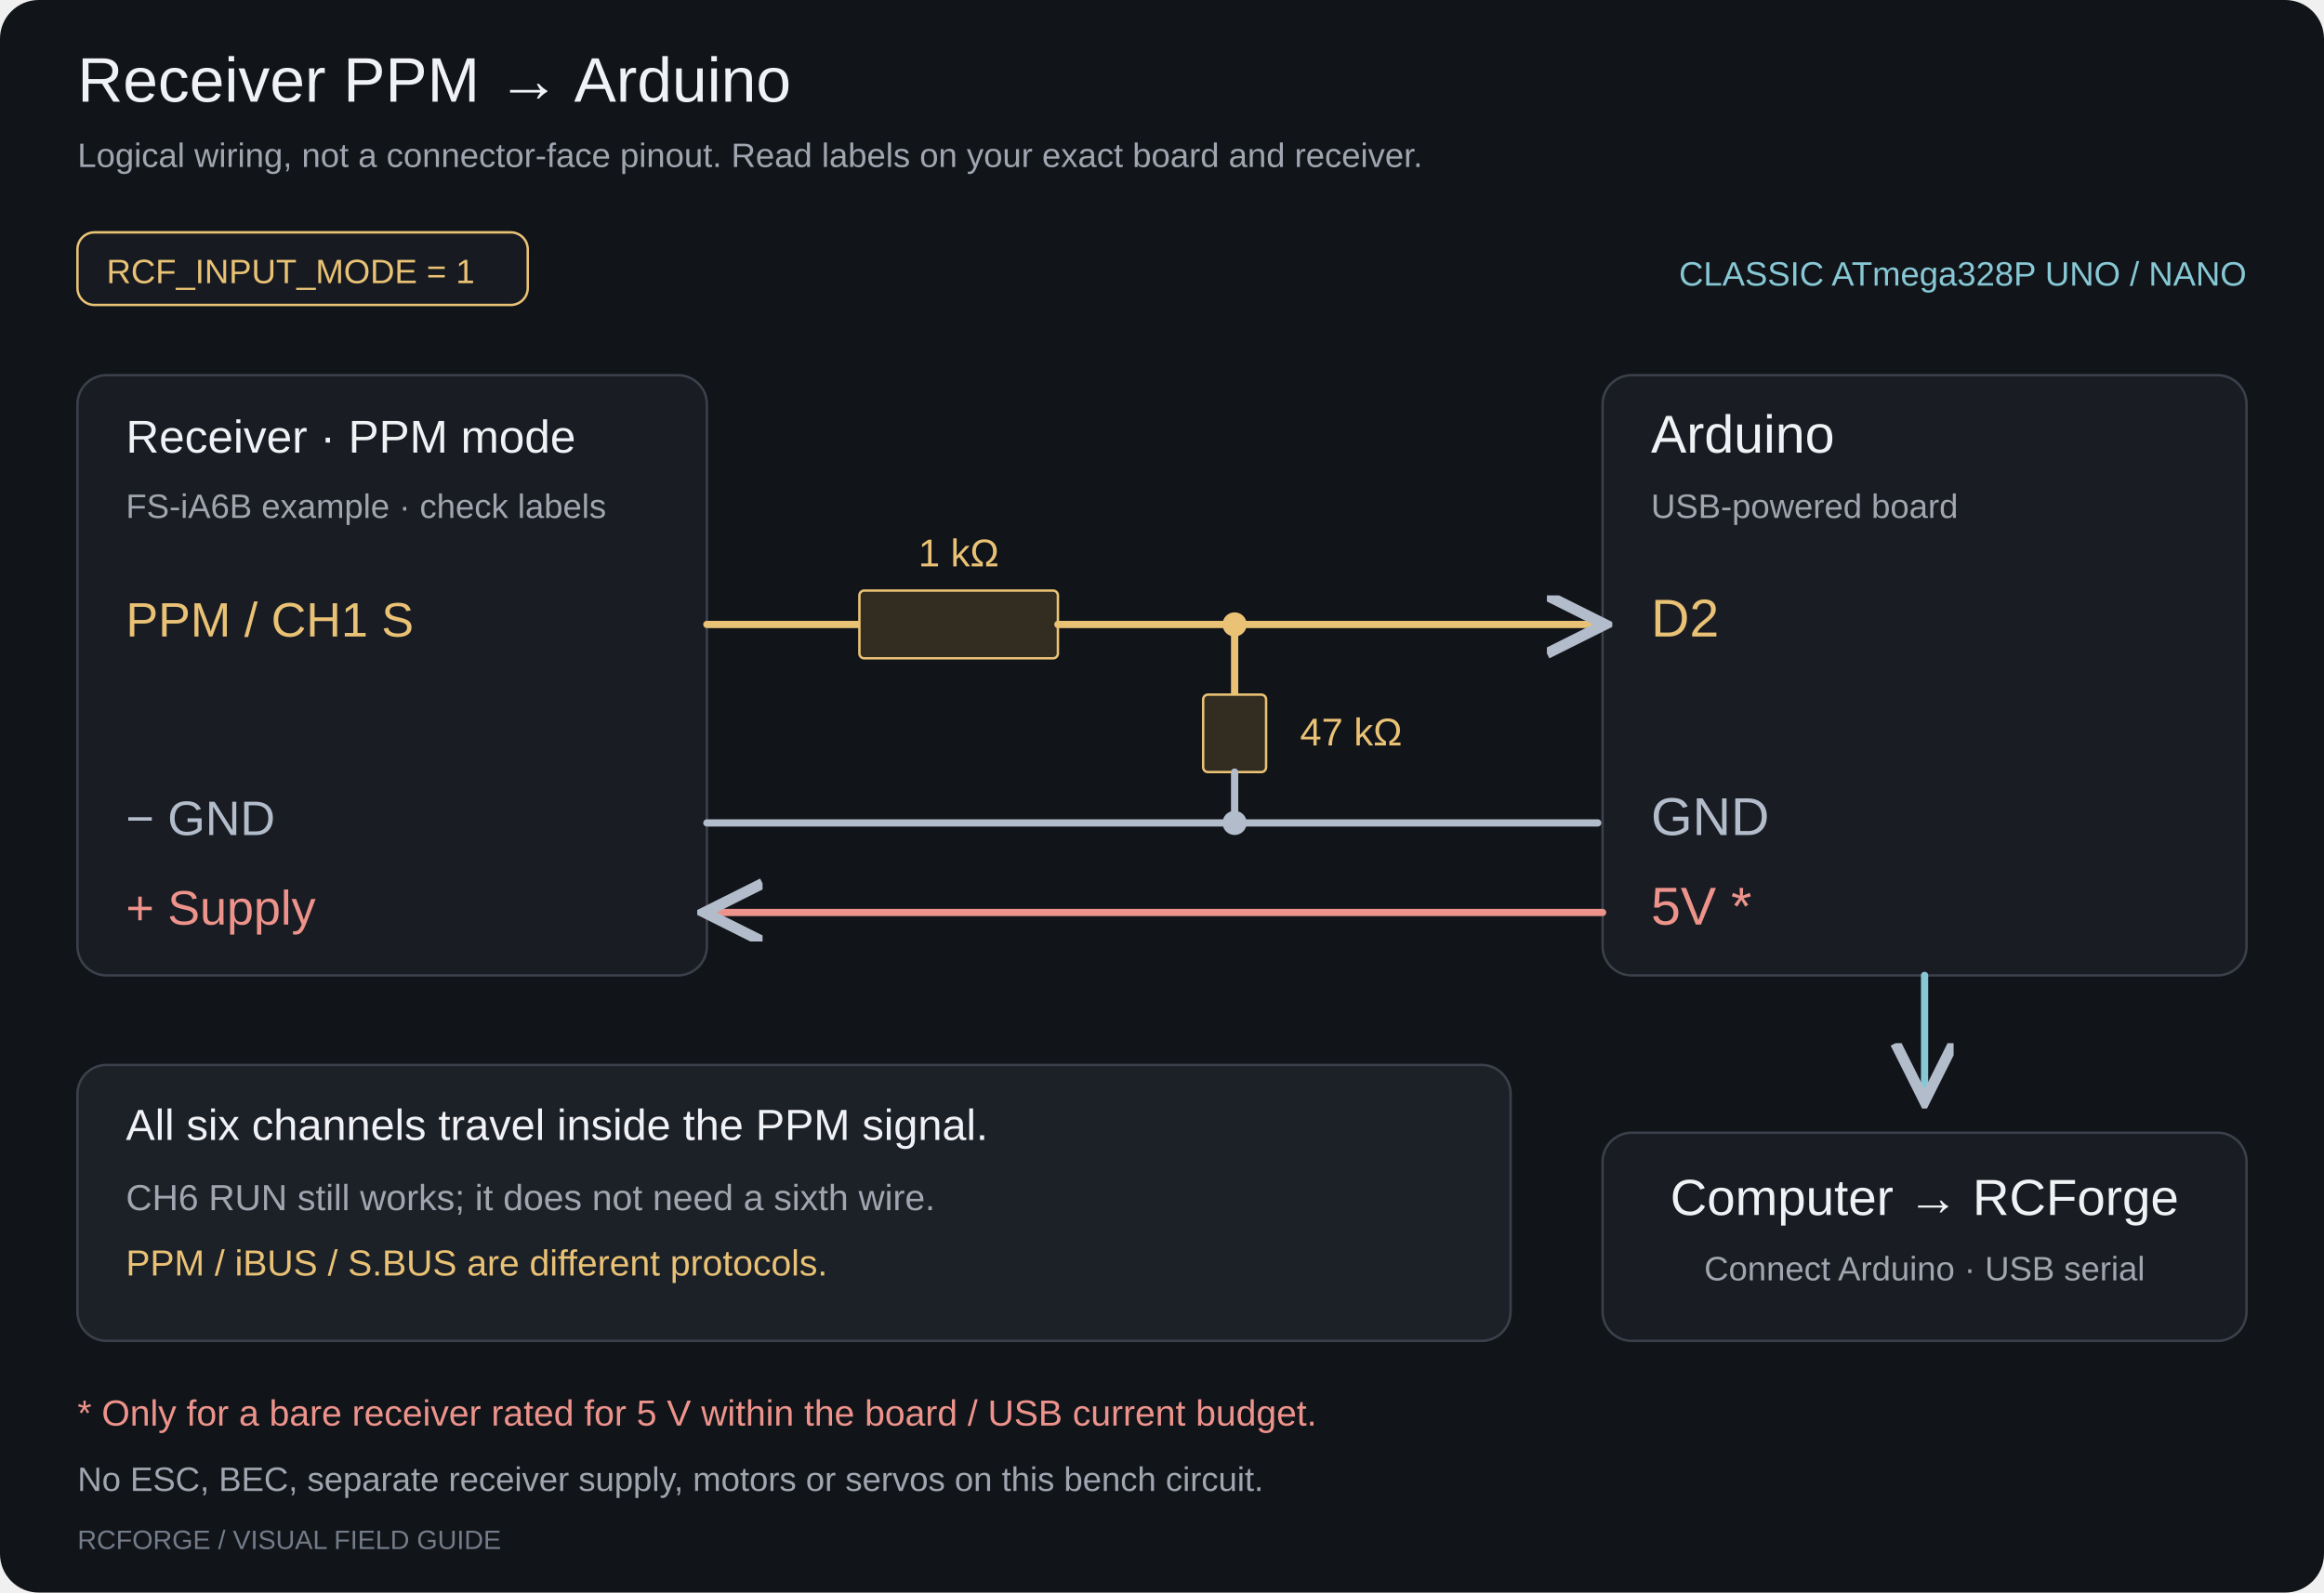
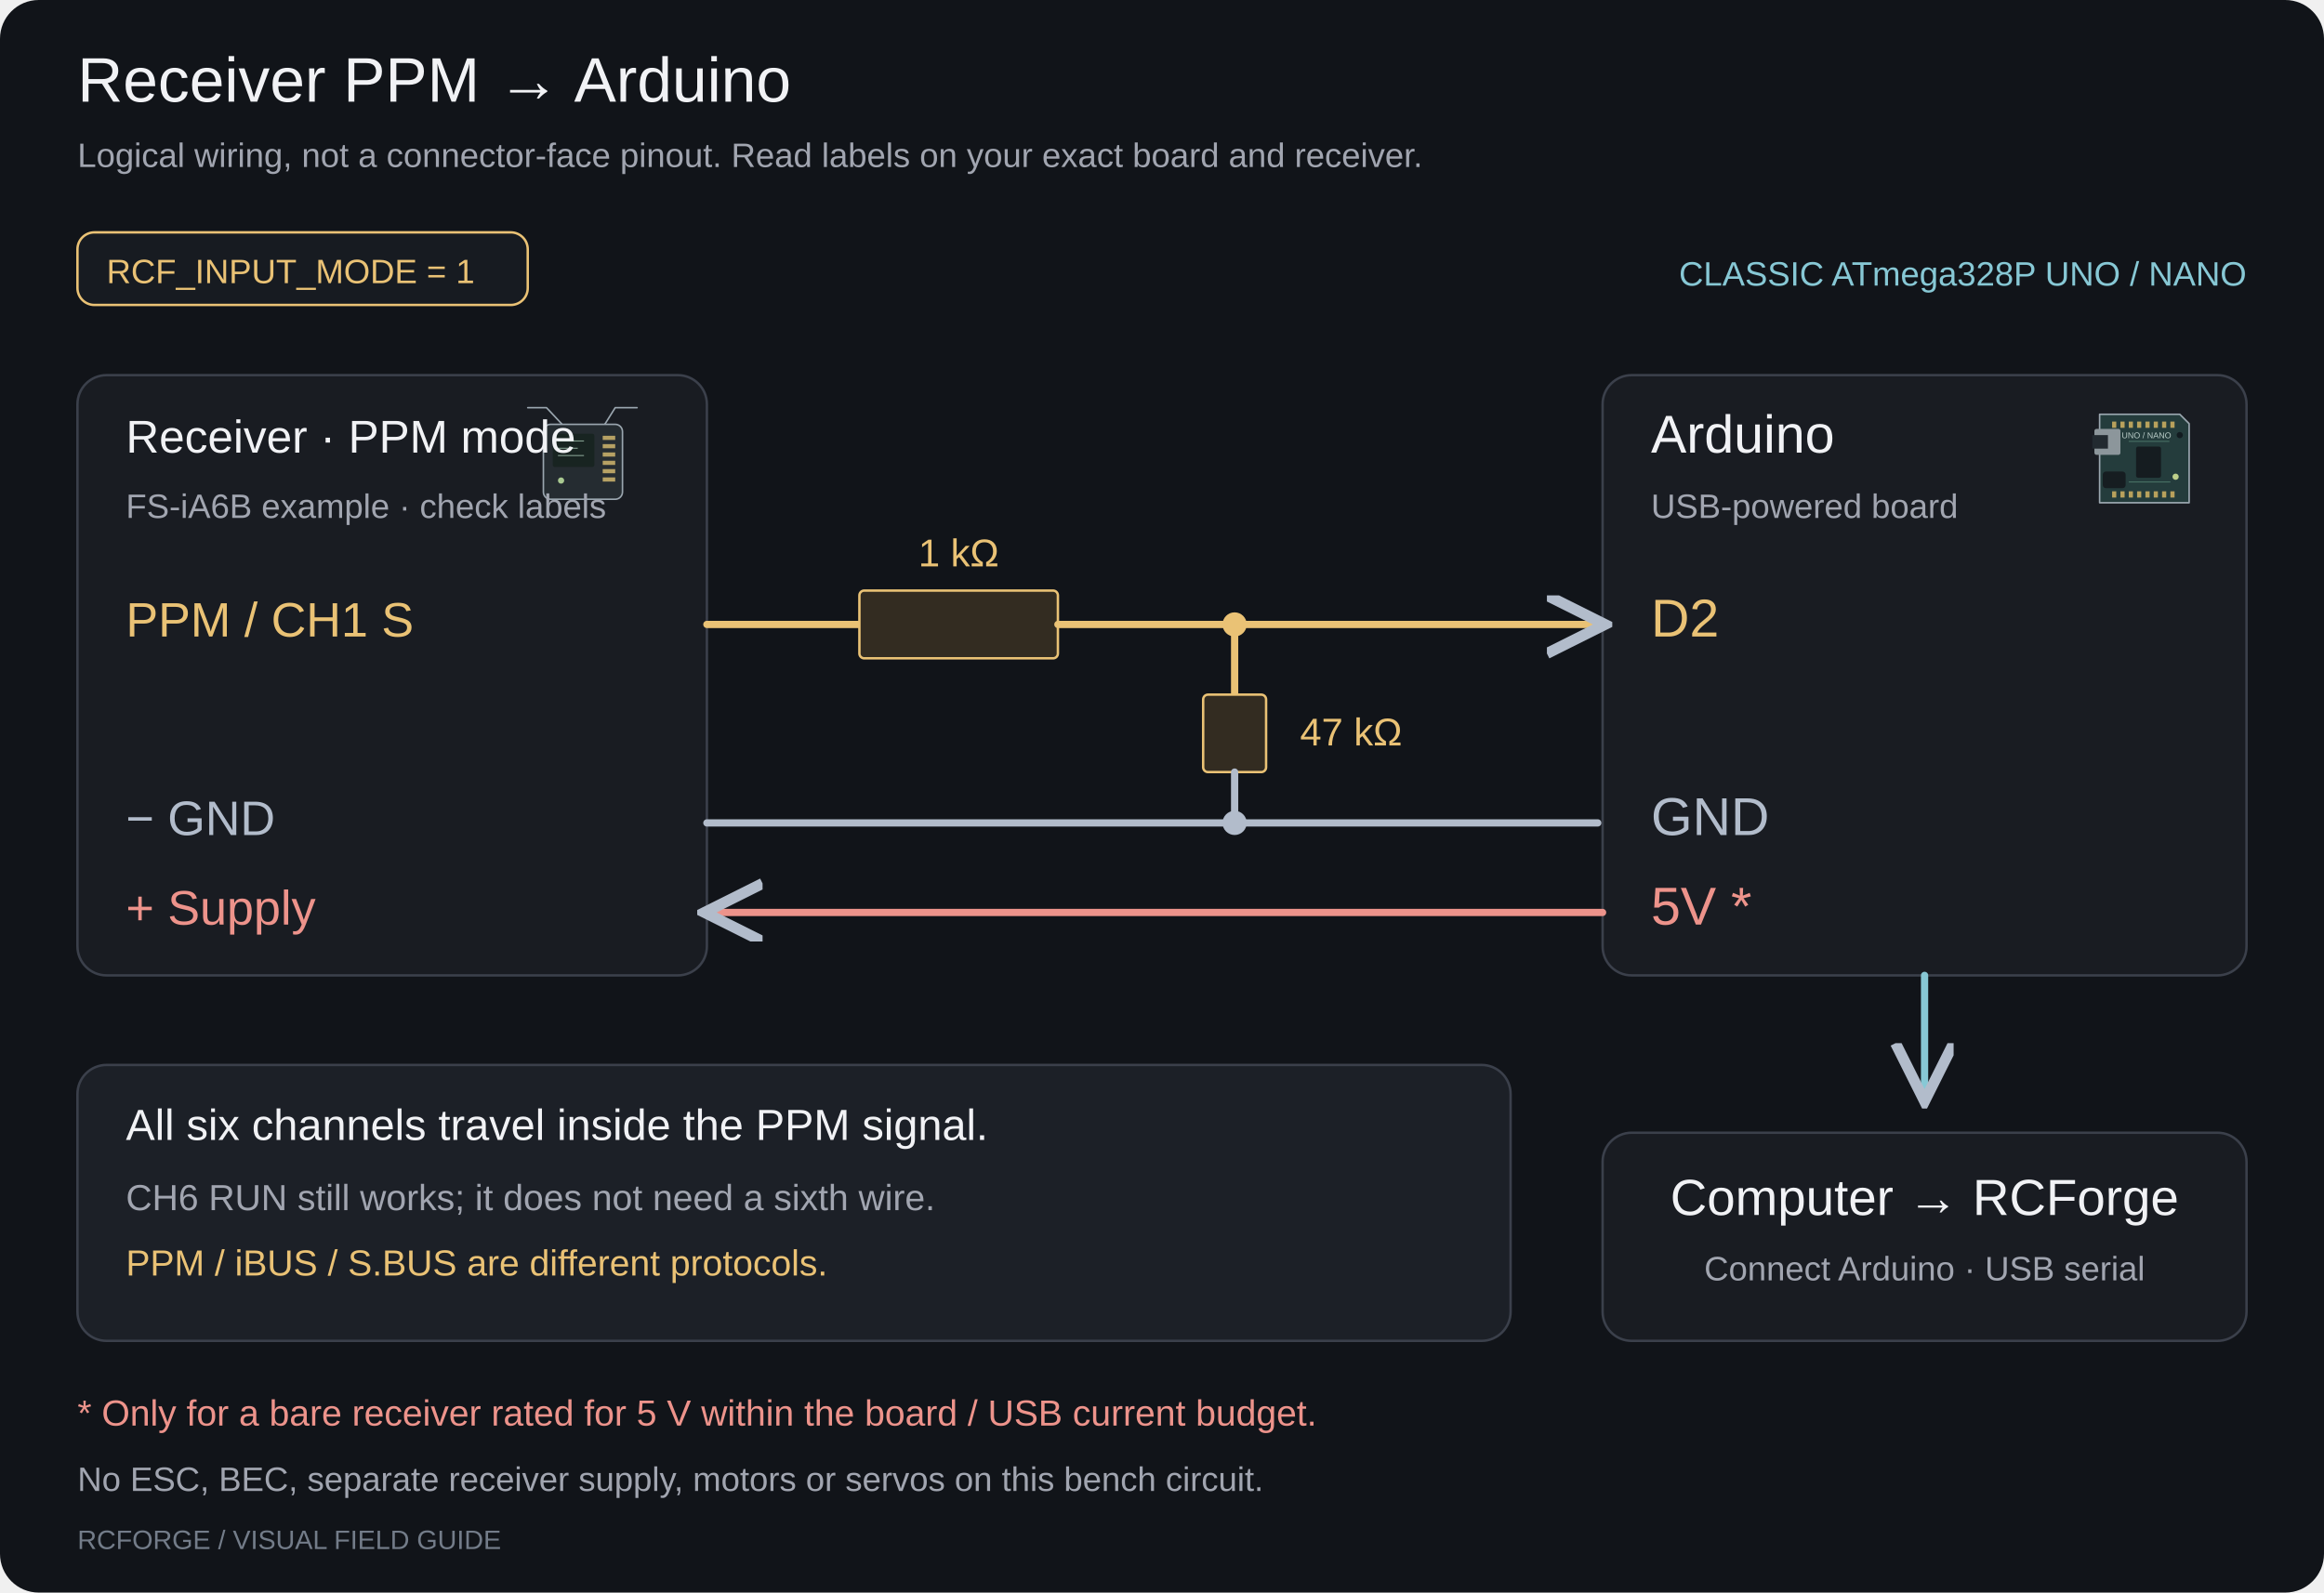
<svg xmlns="http://www.w3.org/2000/svg" width="960" height="658" viewBox="0 0 960 658" role="img" aria-labelledby="title desc">
  <defs>
    <marker id="arrow" markerWidth="9" markerHeight="9" refX="7" refY="4" orient="auto-start-reverse">
      <path d="M0 0 8 4 0 8" fill="none" stroke="#b2bccb" stroke-width="1.5" />
    </marker>
  </defs>
  <style>text{font-family:Arial,Helvetica,sans-serif}.controller-shell{fill:#30343b;stroke:#9ba0ab;stroke-width:1.2}.controller-well{fill:#11141a;stroke:#555d69;stroke-width:1.2}.controller-thumb{fill:#404754;stroke:#949caa}.thumb-inset{fill:#252b34;stroke:#697181}.controller-grip{fill:#222832;stroke:#48505e}.controller-outline{fill:none;stroke:#adb4bf;stroke-width:3;stroke-linecap:round}.controller-detail,.thumb-center{fill:none;stroke:#929aa8;stroke-width:1}.gimbal-guide{stroke:#69717d;stroke-width:.6}.controller-screen{fill:#141921;stroke:#858c99}.screen-lines{stroke:#82928c;stroke-width:1.5}.device-led{fill:#b5d1a3}.controller-glyph{font-size:9px;fill:#f4f4f6;text-anchor:middle}.controller-channel-label{font-size:7px;fill:#b5bac4;text-anchor:middle}.controller-caption{display:none}.keyboard-body{fill:#101319;stroke:#414956}.keyboard-key rect{fill:#1b2028;stroke:#3b4350}.keyboard-key text{text-anchor:middle}.key-letter{font-size:12px;fill:#7e8795}.key-function{font-size:7.5px;fill:#e4e9f0}.mapped .key-letter{fill:#fff}.mapped.flight rect{fill:#273e49;stroke:#7fa7b9}.mapped.power rect{fill:#4b3e29;stroke:#d1b479}.mapped.session rect{fill:#354336;stroke:#8ab193}.mapped.view rect{fill:#3f364c;stroke:#ac97c6}</style>
  <rect width="960" height="658" rx="16" fill="#111419" />
  <text x="32" y="42" font-size="26" fill="#f1f2f5" text-anchor="start">Receiver PPM → Arduino</text>
  <text x="32" y="69" font-size="14" fill="#a1a5b0" text-anchor="start">Logical wiring, not a connector-face pinout. Read labels on your exact board and receiver.</text>
  <rect x="32" y="96" width="186" height="30" rx="7" fill="#171b21" stroke="#eac275" />
  <text x="44" y="117" font-size="14" fill="#eac275" text-anchor="start">RCF_INPUT_MODE = 1</text>
  <text x="928" y="118" font-size="14" fill="#87c8d5" text-anchor="end">CLASSIC ATmega328P UNO / NANO</text>
  <rect x="32" y="155" width="260" height="248" rx="12" fill="#191c22" stroke="#3b404b" />
+   <g transform="translate(215 165) scale(0.43)">
+     <path d="M40 24 25 8 7 8m74 16L91 8h21" fill="none" stroke="#9aa6af" stroke-width="1.5" stroke-linecap="round" stroke-linejoin="round" />
+     <rect x="22" y="24" width="76" height="72" rx="7" fill="#252c31" stroke="#9aa6af" stroke-width="1.5" stroke-linecap="round" stroke-linejoin="round" />
+     <rect x="31" y="33" width="40" height="32" rx="2" fill="#182421" />
+     <path d="M36 40h25m-25 7h19m-19 7h25" stroke="#829e8e" />
+     <circle cx="39" cy="78" r="3" fill="#a9c991" />
+     <rect x="79" y="35" width="12" height="4" fill="#b6a164" />
+     <rect x="79" y="43" width="12" height="4" fill="#b6a164" />
+     <rect x="79" y="51" width="12" height="4" fill="#b6a164" />
+     <rect x="79" y="59" width="12" height="4" fill="#b6a164" />
+     <rect x="79" y="67" width="12" height="4" fill="#b6a164" />
+     <rect x="79" y="75" width="12" height="4" fill="#b6a164" />
+   </g>
  <text x="52" y="187" font-size="19" fill="#f1f2f5" text-anchor="start">Receiver · PPM mode</text>
  <text x="52" y="214" font-size="14" fill="#a1a5b0" text-anchor="start">FS-iA6B example · check labels</text>
  <rect x="662" y="155" width="266" height="248" rx="12" fill="#191c22" stroke="#3b404b" />
+   <g transform="translate(860 163) scale(0.43)">
+     <path d="M17 19h77l9 9v76H17Z" fill="#243c3c" stroke="#9aa6af" stroke-width="1.5" stroke-linecap="round" stroke-linejoin="round" />
+     <rect x="12" y="33" width="25" height="25" rx="2" fill="#8c969b" />
+     <rect x="10" y="39" width="15" height="13" fill="#222a30" />
+     <rect x="20" y="74" width="22" height="16" rx="3" fill="#161d21" />
+     <rect x="52" y="50" width="24" height="30" rx="2" fill="#151c20" />
+     <rect x="29" y="26" width="4" height="6" fill="#b8a15c" />
+     <rect x="29" y="93" width="4" height="6" fill="#b8a15c" />
+     <rect x="37" y="26" width="4" height="6" fill="#b8a15c" />
+     <rect x="37" y="93" width="4" height="6" fill="#b8a15c" />
+     <rect x="45" y="26" width="4" height="6" fill="#b8a15c" />
+     <rect x="45" y="93" width="4" height="6" fill="#b8a15c" />
+     <rect x="53" y="26" width="4" height="6" fill="#b8a15c" />
+     <rect x="53" y="93" width="4" height="6" fill="#b8a15c" />
+     <rect x="61" y="26" width="4" height="6" fill="#b8a15c" />
+     <rect x="61" y="93" width="4" height="6" fill="#b8a15c" />
+     <rect x="69" y="26" width="4" height="6" fill="#b8a15c" />
+     <rect x="69" y="93" width="4" height="6" fill="#b8a15c" />
+     <rect x="77" y="26" width="4" height="6" fill="#b8a15c" />
+     <rect x="77" y="93" width="4" height="6" fill="#b8a15c" />
+     <rect x="85" y="26" width="4" height="6" fill="#b8a15c" />
+     <rect x="85" y="93" width="4" height="6" fill="#b8a15c" />
+     <circle cx="90" cy="79" r="3" fill="#bdcf8a" />
+     <path d="M45 45h39M45 84h40" stroke="#477063" />
+     <circle cx="94" cy="39" r="3" fill="#121b20" />
+     <text x="62" y="42" fill="#baccc8" text-anchor="middle" font-size="8">UNO / NANO</text>
+   </g>
  <text x="682" y="187" font-size="22" fill="#f1f2f5" text-anchor="start">Arduino</text>
  <text x="682" y="214" font-size="14" fill="#a1a5b0" text-anchor="start">USB-powered board</text>
  <text x="52" y="263" font-size="20" fill="#eac275" text-anchor="start">PPM / CH1 S</text>
  <path d="M292 258H355" fill="none" stroke="#eac275" stroke-width="3" stroke-linecap="round" stroke-linejoin="round" />
  <rect x="355" y="244" width="82" height="28" rx="2" fill="#332c21" stroke="#eac275" />
  <text x="396" y="234" font-size="16" fill="#eac275" text-anchor="middle">1 kΩ</text>
  <path d="M437 258H660" fill="none" stroke="#eac275" stroke-width="3" stroke-linecap="round" stroke-linejoin="round" marker-end="url(#arrow)" />
  <text x="682" y="263" font-size="22" fill="#eac275" text-anchor="start">D2</text>
  <circle cx="510" cy="258" r="5" fill="#eac275" />
  <path d="M510 258v29" fill="none" stroke="#eac275" stroke-width="3" stroke-linecap="round" stroke-linejoin="round" />
  <rect x="497" y="287" width="26" height="32" rx="2" fill="#332c21" stroke="#eac275" />
  <text x="537" y="308" font-size="16" fill="#eac275" text-anchor="start">47 kΩ</text>
  <path d="M510 319v21" fill="none" stroke="#b2bccb" stroke-width="3" stroke-linecap="round" stroke-linejoin="round" />
  <text x="52" y="345" font-size="20" fill="#b2bccb" text-anchor="start">−  GND</text>
  <path d="M292 340H660" fill="none" stroke="#b2bccb" stroke-width="3" stroke-linecap="round" stroke-linejoin="round" />
  <circle cx="510" cy="340" r="5" fill="#b2bccb" />
  <text x="682" y="345" font-size="22" fill="#b2bccb" text-anchor="start">GND</text>
  <text x="52" y="382" font-size="20" fill="#ed938b" text-anchor="start">+  Supply</text>
  <path d="M662 377H294" fill="none" stroke="#ed938b" stroke-width="3" stroke-linecap="round" stroke-linejoin="round" marker-end="url(#arrow)" />
  <text x="682" y="382" font-size="22" fill="#ed938b" text-anchor="start">5V *</text>
  <path d="M795 403v49" fill="none" stroke="#87c8d5" stroke-width="3" stroke-linecap="round" stroke-linejoin="round" marker-end="url(#arrow)" />
  <rect x="662" y="468" width="266" height="86" rx="12" fill="#191c22" stroke="#3b404b" />
  <text x="795" y="502" font-size="21" fill="#f1f2f5" text-anchor="middle">Computer → RCForge</text>
  <text x="795" y="529" font-size="14" fill="#a1a5b0" text-anchor="middle">Connect Arduino · USB serial</text>
  <rect x="32" y="440" width="592" height="114" rx="12" fill="#1c2027" stroke="#3b404b" />
  <text x="52" y="471" font-size="18" fill="#f1f2f5" text-anchor="start">All six channels travel inside the PPM signal.</text>
  <text x="52" y="500" font-size="15" fill="#a1a5b0" text-anchor="start">CH6 RUN still works; it does not need a sixth wire.</text>
  <text x="52" y="527" font-size="15" fill="#eac275" text-anchor="start">PPM / iBUS / S.BUS are different protocols.</text>
  <text x="32" y="589" font-size="15" fill="#ed938b" text-anchor="start">* Only for a bare receiver rated for 5 V within the board / USB current budget.</text>
  <text x="32" y="616" font-size="14" fill="#a1a5b0" text-anchor="start">No ESC, BEC, separate receiver supply, motors or servos on this bench circuit.</text>
  <text x="32" y="640" font-size="11" fill="#737c89" text-anchor="start">RCFORGE  /  VISUAL FIELD GUIDE</text>
</svg>
